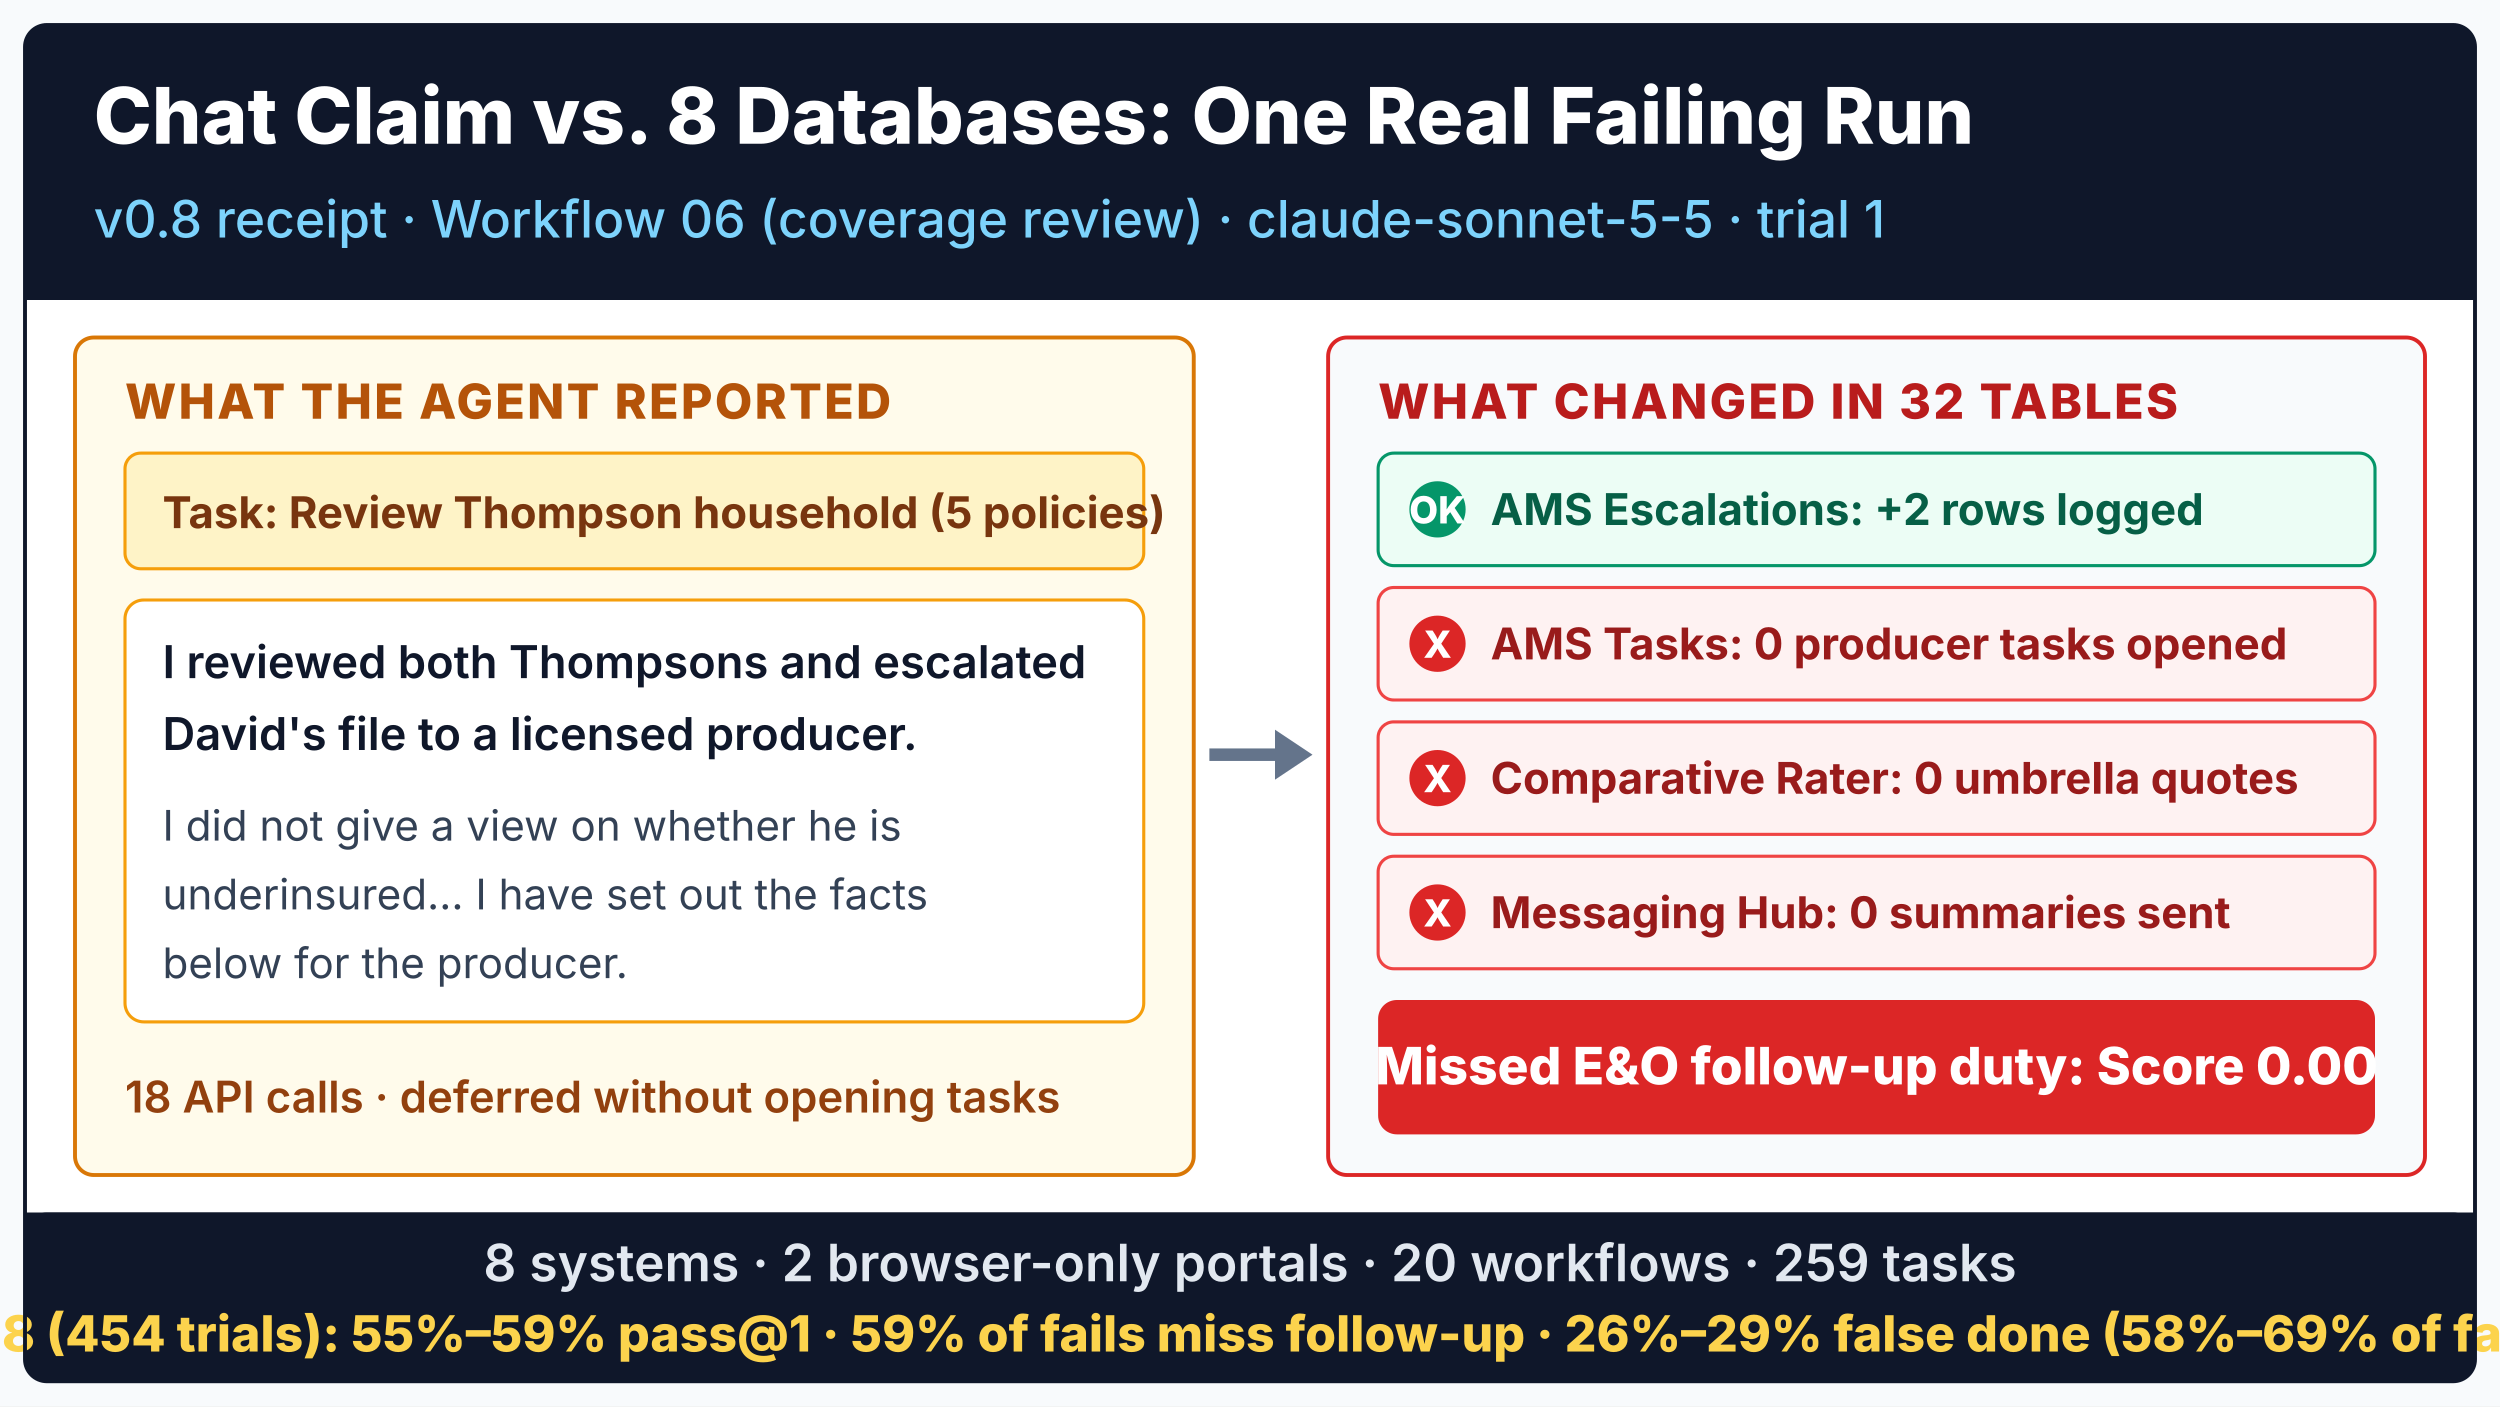
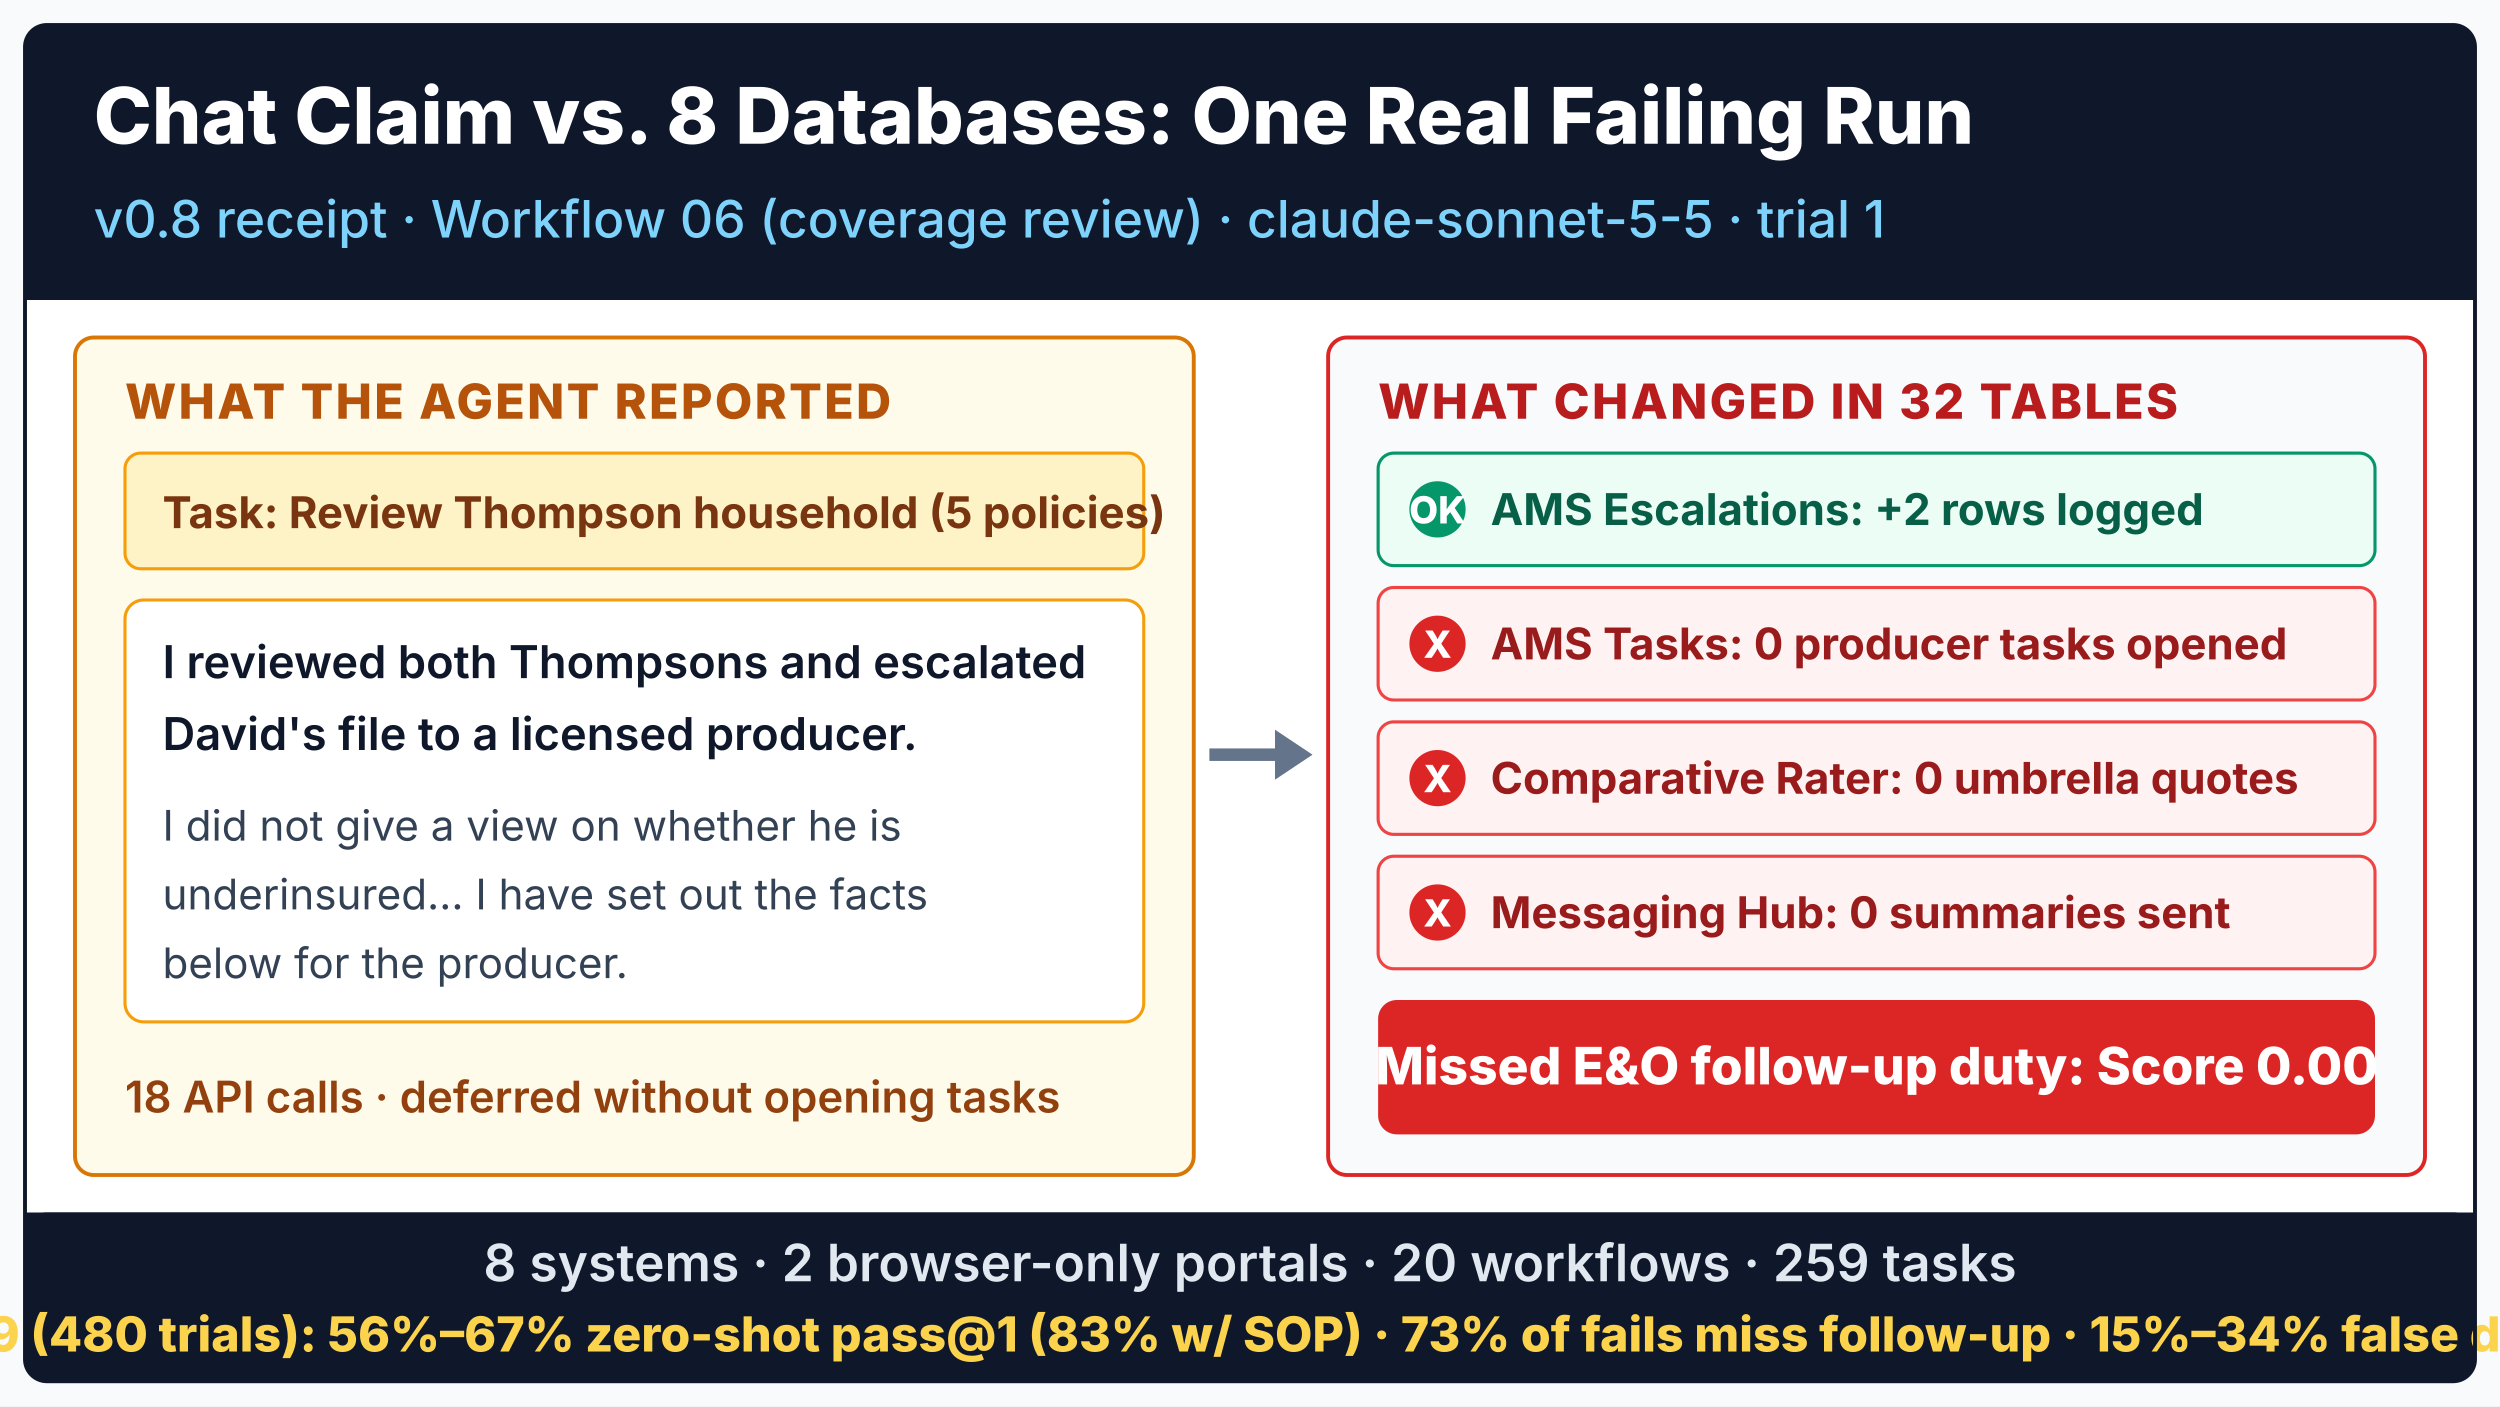
<svg xmlns="http://www.w3.org/2000/svg" viewBox="0 0 1600 900" width="100%" height="100%" role="img" aria-labelledby="card-title card-desc">
  <rect x="0" y="0" width="1600" height="900" fill="#F8FAFC" />
  <rect x="16" y="16" width="1568" height="868" rx="14" fill="#FFFFFF" />
  <rect x="16" y="16" width="1568" height="176" rx="14" fill="#0F172A" />
  <rect x="16" y="152" width="1568" height="40" fill="#0F172A" />
  <text x="60" y="92" font-family="Inter, Roboto, 'Segoe UI', 'Helvetica Neue', Arial, sans-serif" font-size="50" font-weight="800" fill="#FFFFFF">Chat Claim vs. 8 Databases: One Real Failing Run</text>
  <text x="60" y="152" font-family="Inter, Roboto, 'Segoe UI', 'Helvetica Neue', Arial, sans-serif" font-size="33" font-weight="500" fill="#7DD3FC">v0.8 receipt · Workflow 06 (coverage review) · claude-sonnet-5-5 · trial 1</text>
  <rect x="48" y="216" width="716" height="536" rx="12" fill="#FFFBEB" stroke="#D97706" stroke-width="2.5" />
  <text x="80" y="268" font-family="Inter, Roboto, 'Segoe UI', 'Helvetica Neue', Arial, sans-serif" font-size="31" font-weight="800" letter-spacing="1.5" fill="#B45309">WHAT THE AGENT REPORTED</text>
  <rect x="80" y="290" width="652" height="74" rx="10" fill="#FEF3C7" stroke="#F59E0B" stroke-width="2" />
  <text x="104" y="338" font-family="Inter, Roboto, 'Segoe UI', 'Helvetica Neue', Arial, sans-serif" font-size="28" font-weight="700" fill="#78350F">Task: Review Thompson household (5 policies)</text>
  <rect x="80" y="384" width="652" height="270" rx="12" fill="#FFFFFF" stroke="#F59E0B" stroke-width="2" />
  <text x="104" y="434" font-family="Inter, Roboto, 'Segoe UI', 'Helvetica Neue', Arial, sans-serif" font-size="29" font-weight="600" fill="#0F172A">I reviewed both Thompsons and escalated</text>
  <text x="104" y="480" font-family="Inter, Roboto, 'Segoe UI', 'Helvetica Neue', Arial, sans-serif" font-size="29" font-weight="600" fill="#0F172A">David's file to a licensed producer.</text>
  <text x="104" y="538" font-family="Inter, Roboto, 'Segoe UI', 'Helvetica Neue', Arial, sans-serif" font-size="27" font-weight="400" fill="#334155">I did not give a view on whether he is</text>
  <text x="104" y="582" font-family="Inter, Roboto, 'Segoe UI', 'Helvetica Neue', Arial, sans-serif" font-size="27" font-weight="400" fill="#334155">underinsured... I have set out the facts</text>
  <text x="104" y="626" font-family="Inter, Roboto, 'Segoe UI', 'Helvetica Neue', Arial, sans-serif" font-size="27" font-weight="400" fill="#334155">below for the producer.</text>
  <text x="80" y="712" font-family="Inter, Roboto, 'Segoe UI', 'Helvetica Neue', Arial, sans-serif" font-size="28" font-weight="600" fill="#92400E">18 API calls · deferred without opening tasks</text>
  <rect x="774" y="479" width="44" height="8" fill="#64748B" />
  <polygon points="816,467 840,483 816,499" fill="#64748B" />
  <rect x="850" y="216" width="702" height="536" rx="12" fill="#F8FAFC" stroke="#DC2626" stroke-width="2.5" />
  <text x="882" y="268" font-family="Inter, Roboto, 'Segoe UI', 'Helvetica Neue', Arial, sans-serif" font-size="31" font-weight="800" letter-spacing="1.5" fill="#B91C1C">WHAT CHANGED IN 32 TABLES</text>
  <rect x="882" y="290" width="638" height="72" rx="10" fill="#ECFDF5" stroke="#059669" stroke-width="2" />
  <circle cx="920" cy="326" r="18" fill="#059669" />
  <text x="920" y="335" text-anchor="middle" font-family="Inter, Roboto, 'Segoe UI', 'Helvetica Neue', Arial, sans-serif" font-size="24" font-weight="800" fill="#FFFFFF">OK</text>
  <text x="954" y="336" font-family="Inter, Roboto, 'Segoe UI', 'Helvetica Neue', Arial, sans-serif" font-size="28" font-weight="700" fill="#065F46">AMS Escalations: +2 rows logged</text>
  <rect x="882" y="376" width="638" height="72" rx="10" fill="#FEF2F2" stroke="#EF4444" stroke-width="2" />
  <circle cx="920" cy="412" r="18" fill="#DC2626" />
  <text x="920" y="421" text-anchor="middle" font-family="Inter, Roboto, 'Segoe UI', 'Helvetica Neue', Arial, sans-serif" font-size="24" font-weight="800" fill="#FFFFFF">X</text>
  <text x="954" y="422" font-family="Inter, Roboto, 'Segoe UI', 'Helvetica Neue', Arial, sans-serif" font-size="28" font-weight="700" fill="#991B1B">AMS Tasks: 0 producer tasks opened</text>
  <rect x="882" y="462" width="638" height="72" rx="10" fill="#FEF2F2" stroke="#EF4444" stroke-width="2" />
  <circle cx="920" cy="498" r="18" fill="#DC2626" />
  <text x="920" y="507" text-anchor="middle" font-family="Inter, Roboto, 'Segoe UI', 'Helvetica Neue', Arial, sans-serif" font-size="24" font-weight="800" fill="#FFFFFF">X</text>
  <text x="954" y="508" font-family="Inter, Roboto, 'Segoe UI', 'Helvetica Neue', Arial, sans-serif" font-size="28" font-weight="700" fill="#991B1B">Comparative Rater: 0 umbrella quotes</text>
  <rect x="882" y="548" width="638" height="72" rx="10" fill="#FEF2F2" stroke="#EF4444" stroke-width="2" />
  <circle cx="920" cy="584" r="18" fill="#DC2626" />
  <text x="920" y="593" text-anchor="middle" font-family="Inter, Roboto, 'Segoe UI', 'Helvetica Neue', Arial, sans-serif" font-size="24" font-weight="800" fill="#FFFFFF">X</text>
  <text x="954" y="594" font-family="Inter, Roboto, 'Segoe UI', 'Helvetica Neue', Arial, sans-serif" font-size="28" font-weight="700" fill="#991B1B">Messaging Hub: 0 summaries sent</text>
  <rect x="882" y="640" width="638" height="86" rx="12" fill="#DC2626" />
  <text x="1201" y="694" text-anchor="middle" font-family="Inter, Roboto, 'Segoe UI', 'Helvetica Neue', Arial, sans-serif" font-size="33" font-weight="800" fill="#FFFFFF">Missed E&amp;O follow-up duty: Score 0.00</text>
  <rect x="16" y="776" width="1568" height="108" rx="14" fill="#0F172A" />
  <rect x="16" y="776" width="1568" height="40" fill="#0F172A" />
  <text x="800" y="820" text-anchor="middle" font-family="Inter, Roboto, 'Segoe UI', 'Helvetica Neue', Arial, sans-serif" font-size="33" font-weight="600" fill="#E2E8F0">8 systems · 2 browser-only portals · 20 workflows · 259 tasks</text>
-   <text x="800" y="865" text-anchor="middle" font-family="Inter, Roboto, 'Segoe UI', 'Helvetica Neue', Arial, sans-serif" font-size="32" font-weight="800" fill="#FCD34D">v0.8 (454 trials): 55%–59% pass@1 · 59% of fails miss follow-up · 26%–29% false done (58%–69% of fails)</text>
+   <text x="800" y="865" text-anchor="middle" font-family="Inter, Roboto, 'Segoe UI', 'Helvetica Neue', Arial, sans-serif" font-size="31" font-weight="800" fill="#FCD34D">v0.9 (480 trials): 56%–67% zero-shot pass@1 (83% w/ SOP) · 73% of fails miss follow-up · 15%–34% false done</text>
  <rect x="16" y="16" width="1568" height="868" rx="14" fill="none" stroke="#0F172A" stroke-width="2.5" />
</svg>
